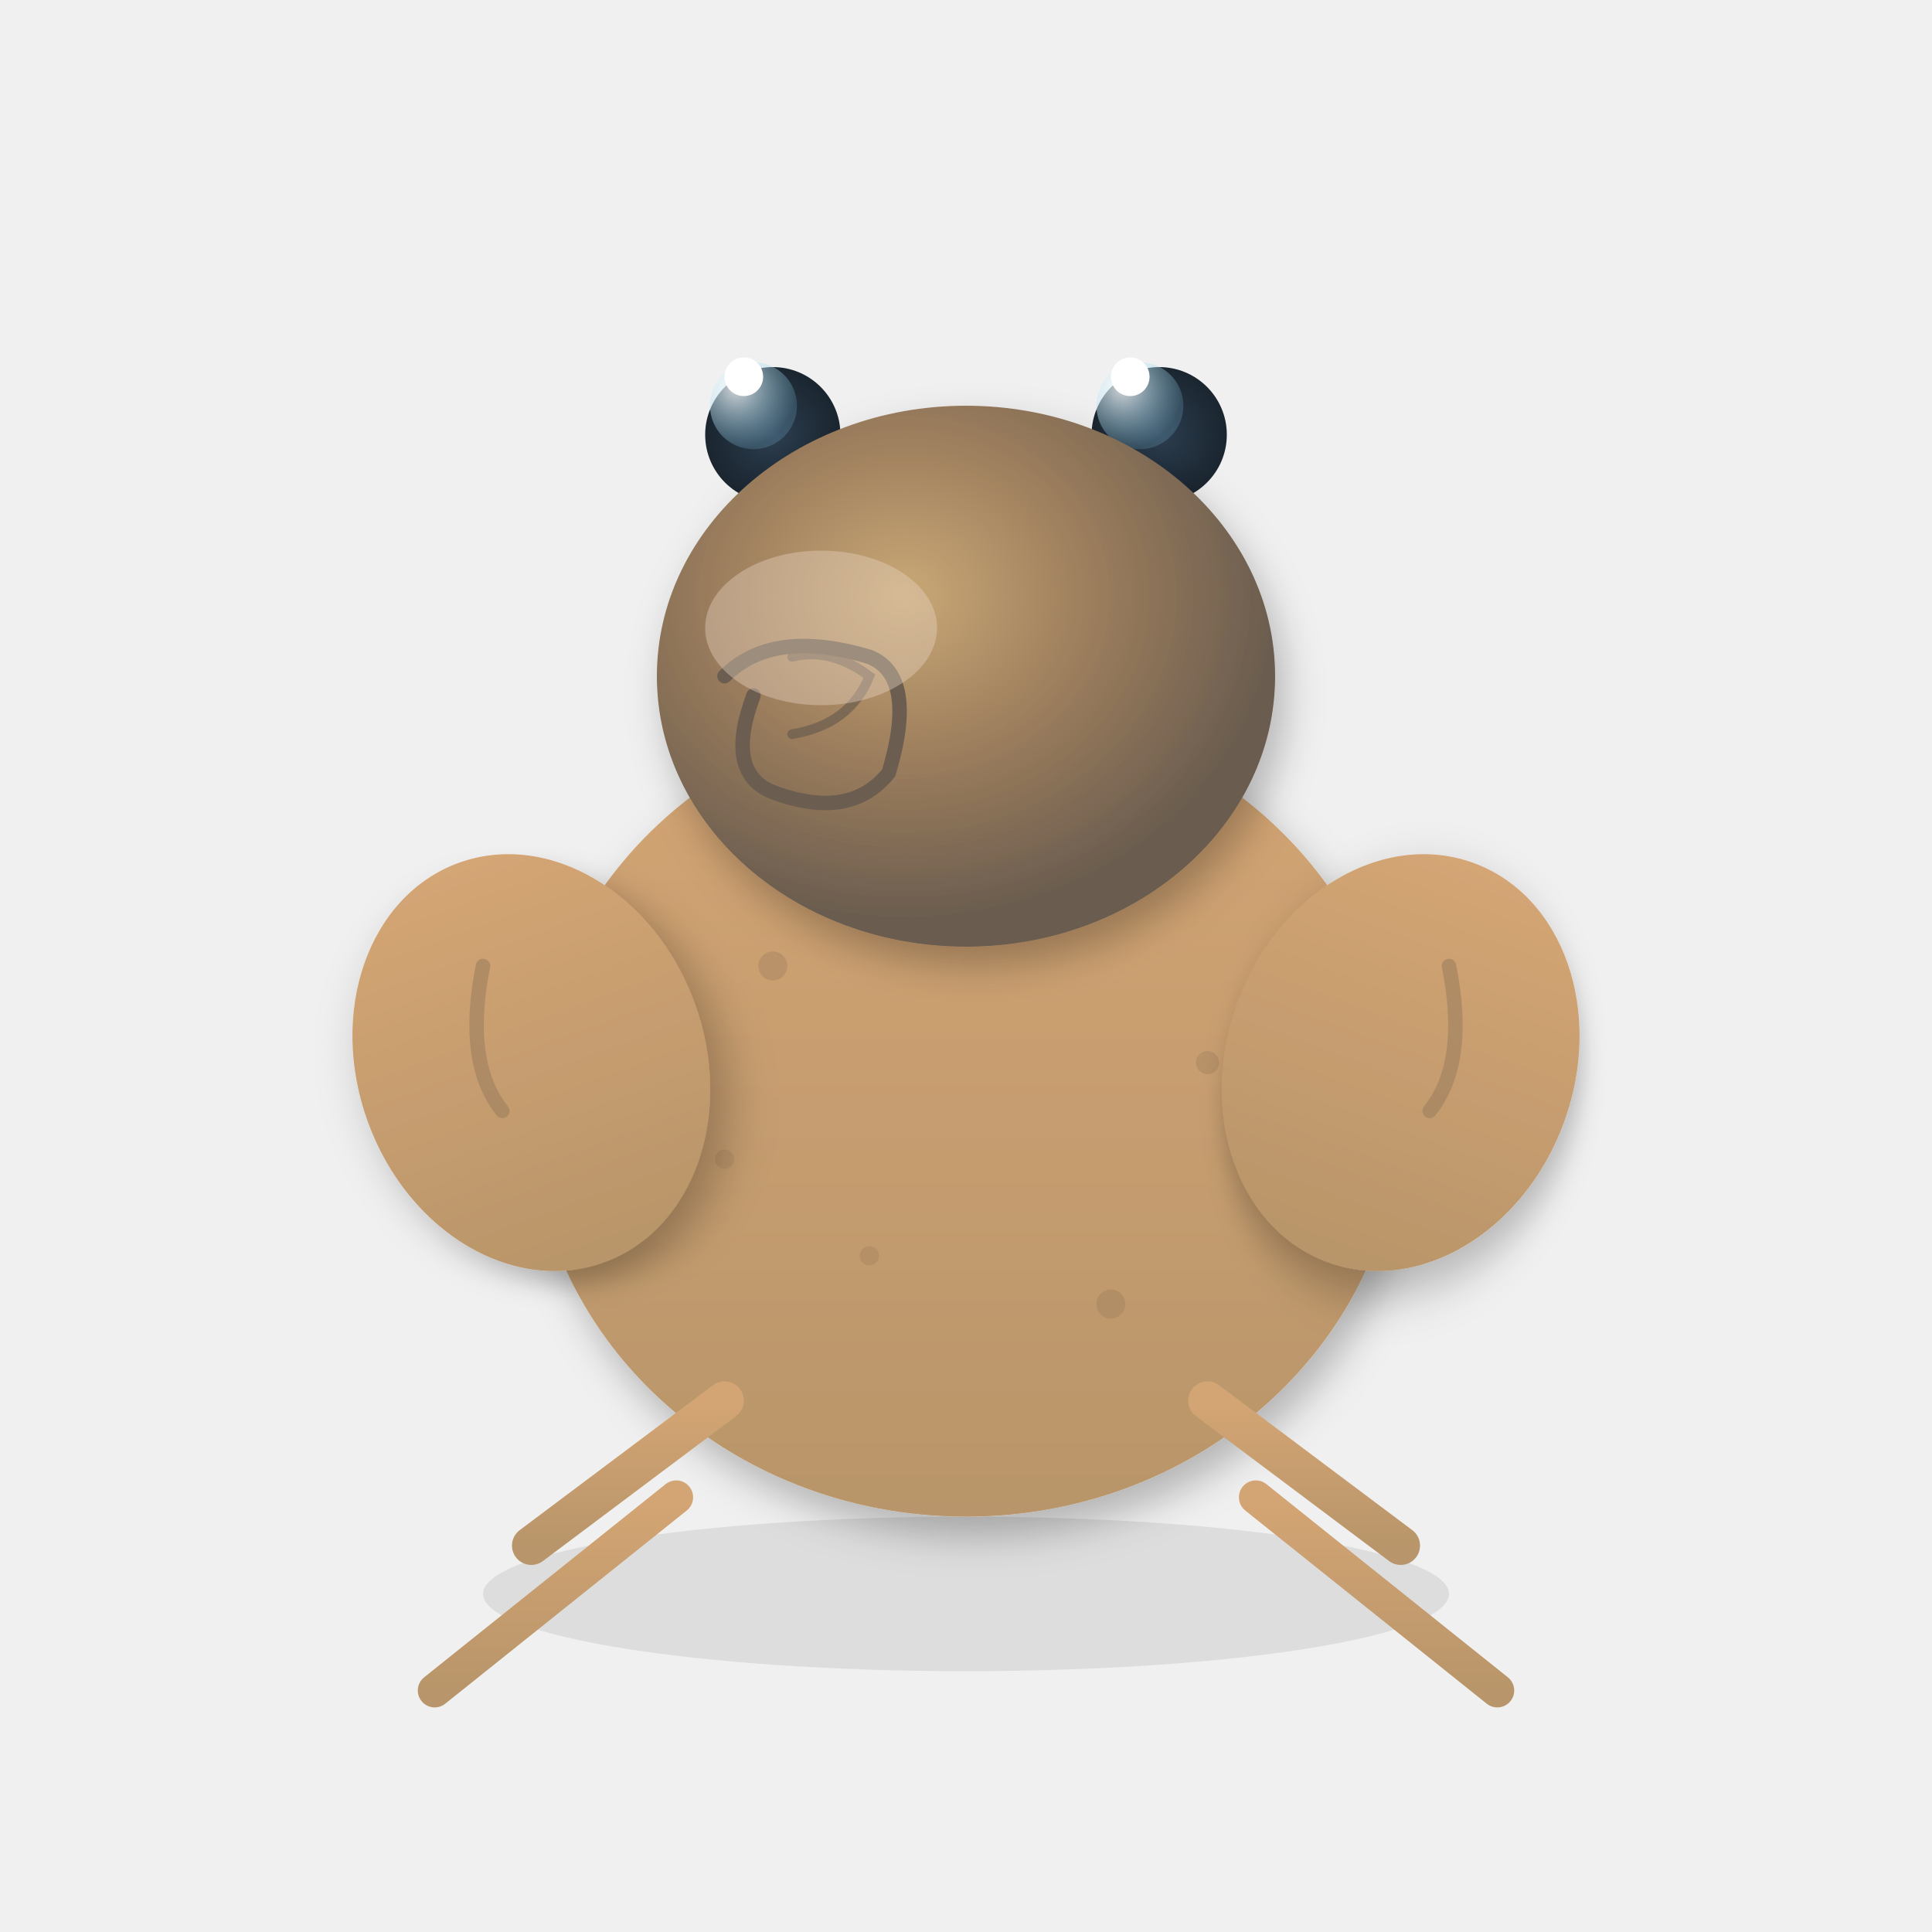
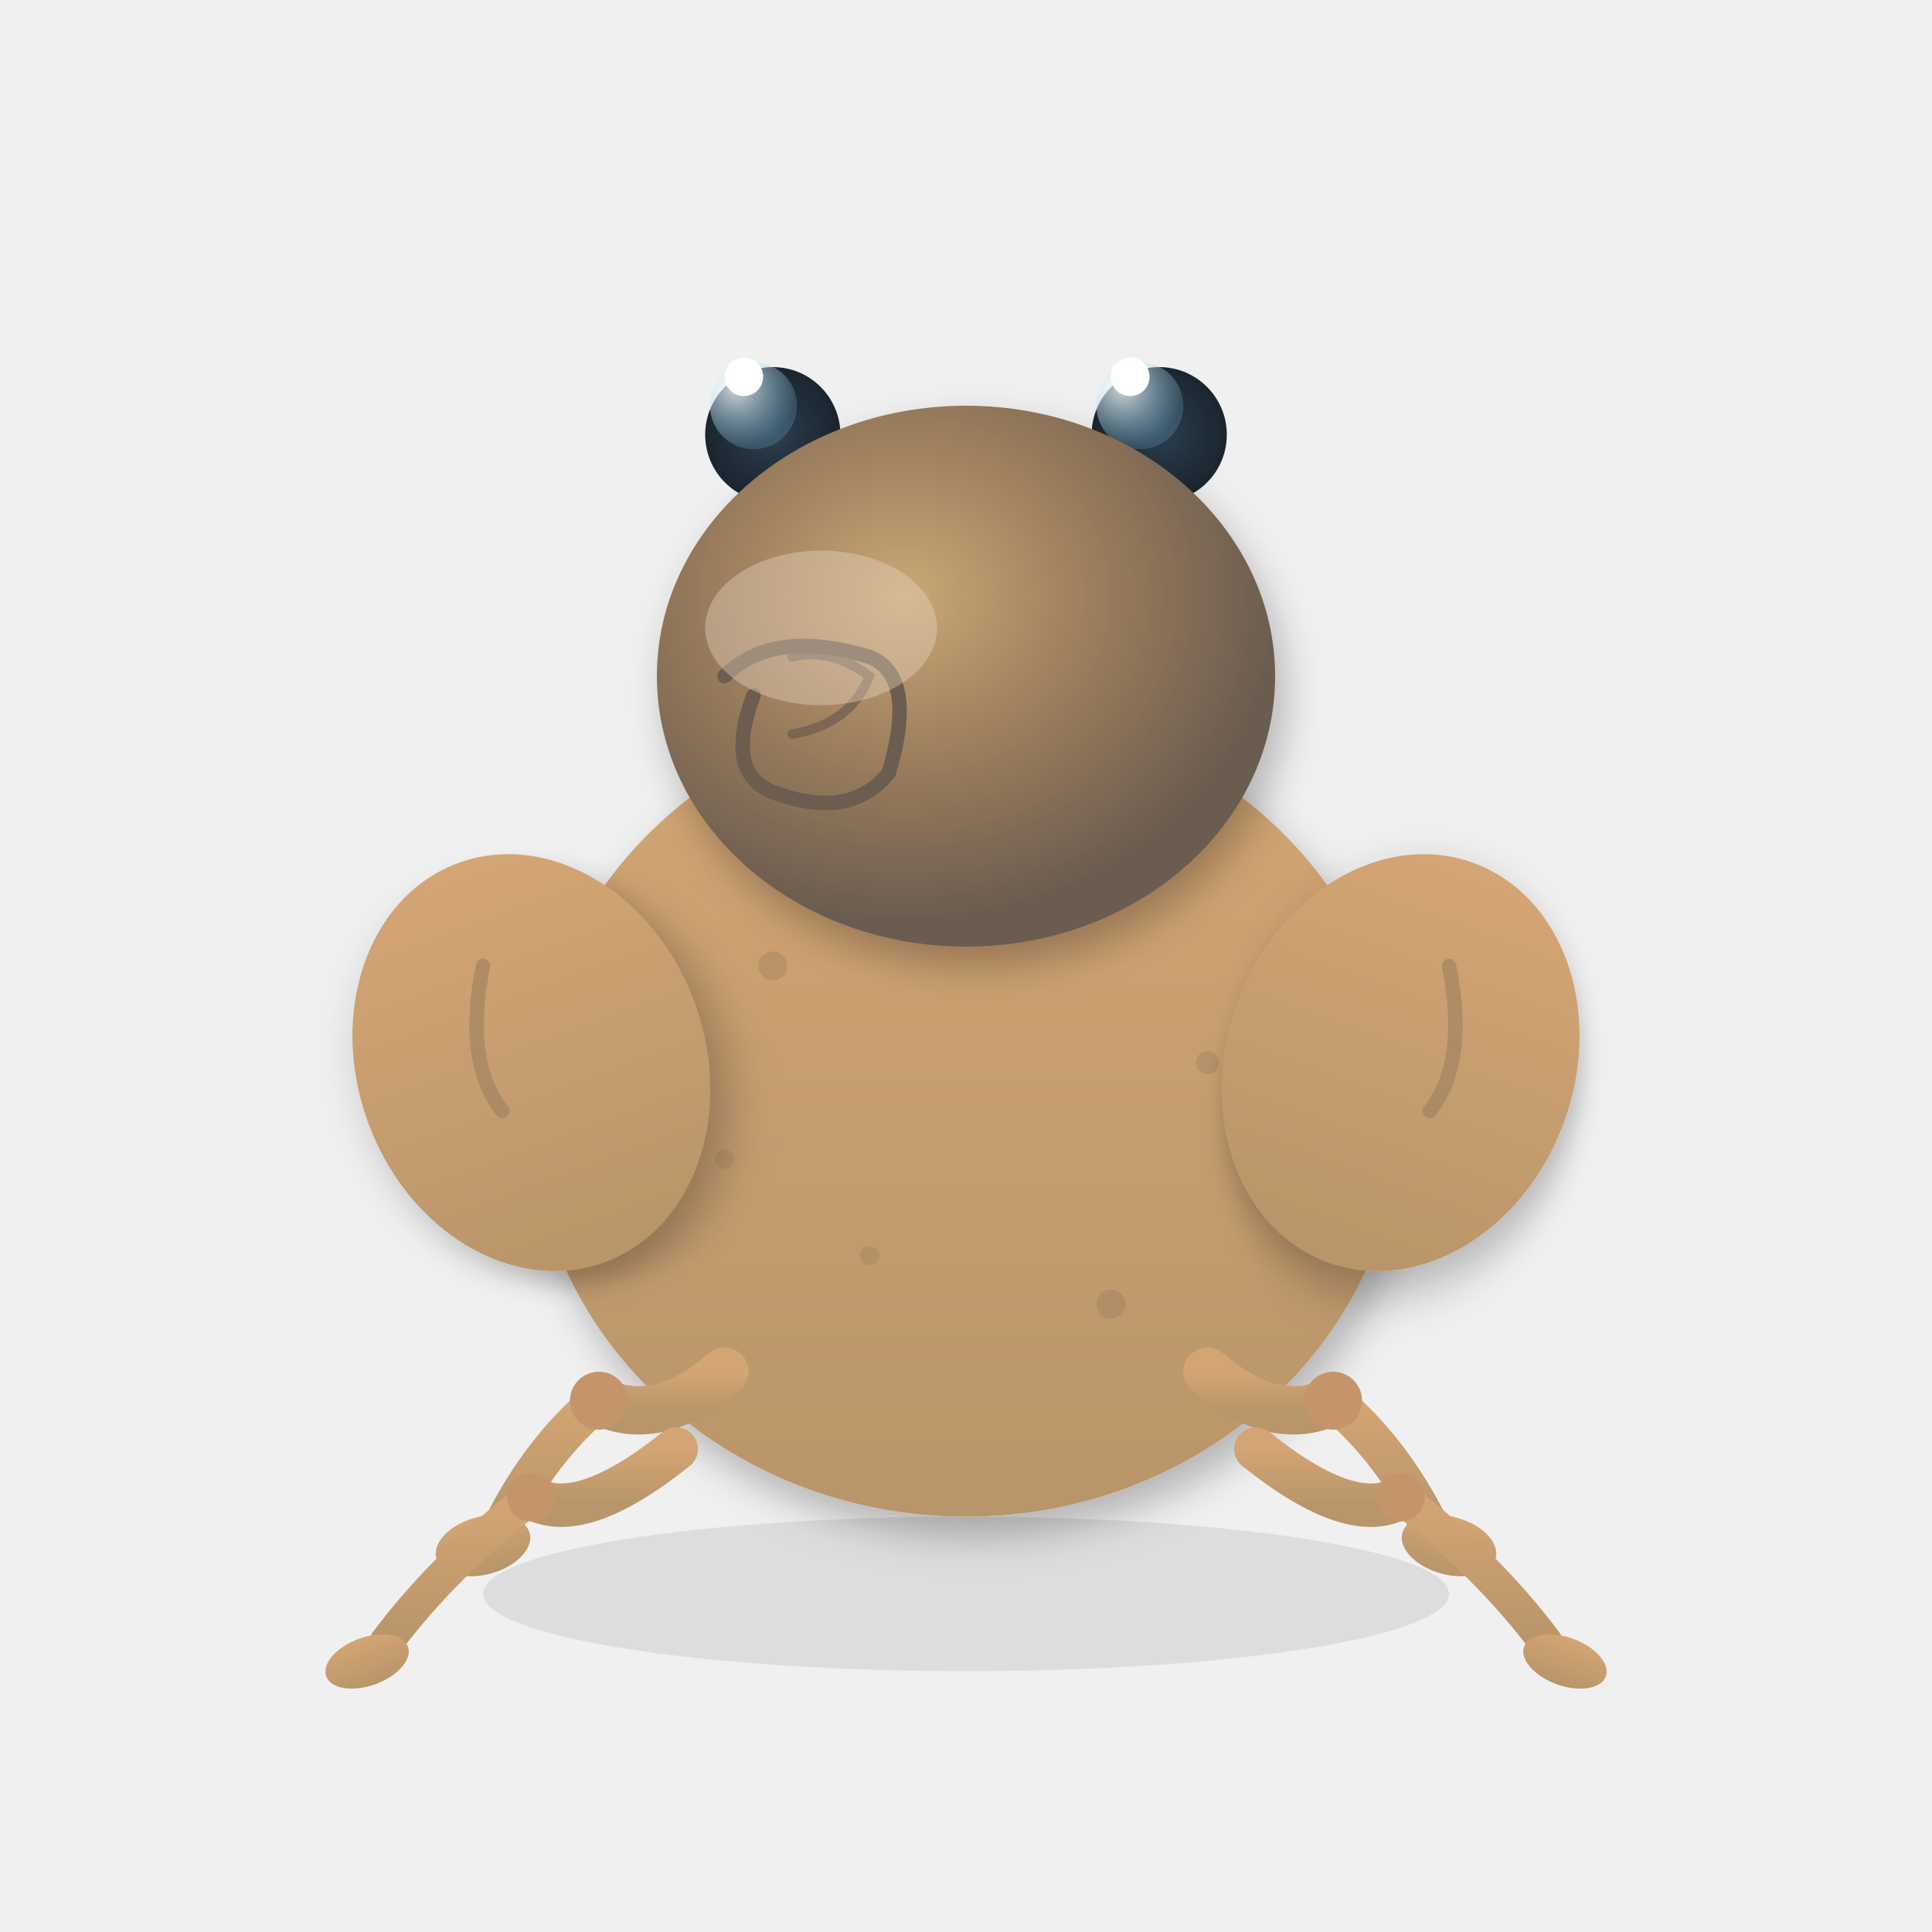
<svg xmlns="http://www.w3.org/2000/svg" viewBox="0 0 200 200">
  <defs>
    <linearGradient id="sc-body-grad" x1="0%" y1="0%" x2="0%" y2="100%">
      <stop offset="0%" style="stop-color:#D4A574;stop-opacity:1" />
      <stop offset="100%" style="stop-color:#B8956A;stop-opacity:1" />
    </linearGradient>
    <radialGradient id="sc-eye-base" cx="50%" cy="50%" r="50%">
      <stop offset="0%" style="stop-color:#2C3E50;stop-opacity:1" />
      <stop offset="100%" style="stop-color:#1A252F;stop-opacity:1" />
    </radialGradient>
    <radialGradient id="sc-eye-shine" cx="30%" cy="30%" r="70%">
      <stop offset="0%" style="stop-color:#FFFFFF;stop-opacity:0.8" />
      <stop offset="100%" style="stop-color:#87CEEB;stop-opacity:0.2" />
    </radialGradient>
    <radialGradient id="sc-shell-grad" cx="40%" cy="35%" r="60%">
      <stop offset="0%" style="stop-color:#C9A876;stop-opacity:1" />
      <stop offset="50%" style="stop-color:#9D7E5D;stop-opacity:1" />
      <stop offset="100%" style="stop-color:#6B5D4F;stop-opacity:1" />
    </radialGradient>
    <filter id="sc-shadow">
      <feGaussianBlur in="SourceAlpha" stdDeviation="2" />
      <feOffset dx="1" dy="2" result="offsetblur" />
      <feComponentTransfer>
        <feFuncA type="linear" slope="0.25" />
      </feComponentTransfer>
      <feMerge>
        <feMergeNode />
        <feMergeNode in="SourceGraphic" />
      </feMerge>
    </filter>
  </defs>
  <style>
    @keyframes sc-sway {
      0%, 100% { transform: translateX(-3px) rotate(-1deg); }
      50% { transform: translateX(3px) rotate(1deg); }
    }
    .sc-body { animation: sc-sway 3s ease-in-out infinite; }
  </style>
  <ellipse cx="100" cy="165" rx="50" ry="8" fill="#000" opacity="0.08" />
  <g class="sc-body">
    <ellipse cx="100" cy="115" rx="45" ry="42" fill="url(#sc-body-grad)" filter="url(#sc-shadow)" />
    <circle cx="80" cy="100" r="1.5" fill="#9D7E5D" opacity="0.4" />
    <circle cx="105" cy="95" r="1" fill="#9D7E5D" opacity="0.35" />
    <circle cx="125" cy="110" r="1.2" fill="#9D7E5D" opacity="0.4" />
    <circle cx="90" cy="130" r="1" fill="#9D7E5D" opacity="0.35" />
    <circle cx="115" cy="135" r="1.5" fill="#9D7E5D" opacity="0.4" />
    <circle cx="75" cy="120" r="1" fill="#9D7E5D" opacity="0.35" />
    <line x1="85" y1="75" x2="80" y2="50" stroke="url(#sc-body-grad)" stroke-width="5" stroke-linecap="round" />
    <line x1="115" y1="75" x2="120" y2="50" stroke="url(#sc-body-grad)" stroke-width="5" stroke-linecap="round" />
    <circle cx="80" cy="45" r="7" fill="url(#sc-eye-base)" />
    <circle cx="120" cy="45" r="7" fill="url(#sc-eye-base)" />
    <circle cx="78" cy="42" r="4.5" fill="url(#sc-eye-shine)" />
    <circle cx="118" cy="42" r="4.5" fill="url(#sc-eye-shine)" />
    <circle cx="77" cy="39" r="2" fill="#FFF" />
    <circle cx="117" cy="39" r="2" fill="#FFF" />
    <ellipse cx="55" cy="110" rx="18" ry="22" fill="url(#sc-body-grad)" transform="rotate(-20 55 110)" filter="url(#sc-shadow)" />
    <path d="M50 100 Q48 110 52 115" stroke="#9D7E5D" stroke-width="1.5" fill="none" stroke-linecap="round" opacity="0.6" />
    <ellipse cx="145" cy="110" rx="18" ry="22" fill="url(#sc-body-grad)" transform="rotate(20 145 110)" filter="url(#sc-shadow)" />
    <path d="M150 100 Q152 110 148 115" stroke="#9D7E5D" stroke-width="1.5" fill="none" stroke-linecap="round" opacity="0.6" />
-     <line x1="75" y1="145" x2="55" y2="160" stroke="url(#sc-body-grad)" stroke-width="4" stroke-linecap="round" />
-     <line x1="125" y1="145" x2="145" y2="160" stroke="url(#sc-body-grad)" stroke-width="4" stroke-linecap="round" />
-     <line x1="70" y1="155" x2="45" y2="175" stroke="url(#sc-body-grad)" stroke-width="3.5" stroke-linecap="round" />
-     <line x1="130" y1="155" x2="155" y2="175" stroke="url(#sc-body-grad)" stroke-width="3.5" stroke-linecap="round" />
+     <path d="M75 142 Q68 148 62 145" stroke="url(#sc-body-grad)" stroke-width="5" stroke-linecap="round" fill="none" />
+     <path d="M62 145 Q56 150 52 158" stroke="url(#sc-body-grad)" stroke-width="4" stroke-linecap="round" fill="none" />
+     <ellipse cx="50" cy="160" rx="5" ry="3" fill="url(#sc-body-grad)" transform="rotate(-15 50 160)" />
+     <circle cx="62" cy="145" r="3" fill="#C4956A" />
+     <path d="M125 142 Q132 148 138 145" stroke="url(#sc-body-grad)" stroke-width="5" stroke-linecap="round" fill="none" />
+     <path d="M138 145 Q144 150 148 158" stroke="url(#sc-body-grad)" stroke-width="4" stroke-linecap="round" fill="none" />
+     <ellipse cx="150" cy="160" rx="5" ry="3" fill="url(#sc-body-grad)" transform="rotate(15 150 160)" />
+     <circle cx="138" cy="145" r="3" fill="#C4956A" />
+     <path d="M70 150 Q60 158 55 155" stroke="url(#sc-body-grad)" stroke-width="4.5" stroke-linecap="round" fill="none" />
+     <path d="M55 155 Q46 162 40 170" stroke="url(#sc-body-grad)" stroke-width="3.5" stroke-linecap="round" fill="none" />
+     <ellipse cx="38" cy="172" rx="4.5" ry="2.5" fill="url(#sc-body-grad)" transform="rotate(-20 38 172)" />
+     <circle cx="55" cy="155" r="2.5" fill="#C4956A" />
+     <path d="M130 150 Q140 158 145 155" stroke="url(#sc-body-grad)" stroke-width="4.5" stroke-linecap="round" fill="none" />
+     <path d="M145 155 Q154 162 160 170" stroke="url(#sc-body-grad)" stroke-width="3.5" stroke-linecap="round" fill="none" />
+     <ellipse cx="162" cy="172" rx="4.5" ry="2.5" fill="url(#sc-body-grad)" transform="rotate(20 162 172)" />
+     <circle cx="145" cy="155" r="2.5" fill="#C4956A" />
    <ellipse cx="100" cy="70" rx="32" ry="28" fill="url(#sc-shell-grad)" filter="url(#sc-shadow)" />
    <path d="M75 70 Q80 65 90 68 Q95 70 92 80 Q88 85 80 82 Q75 80 78 72" stroke="#6B5D4F" stroke-width="1.5" fill="none" stroke-linecap="round" />
    <path d="M82 68 Q86 67 90 70 Q88 75 82 76" stroke="#6B5D4F" stroke-width="1" fill="none" stroke-linecap="round" opacity="0.7" />
    <ellipse cx="85" cy="65" rx="12" ry="8" fill="#E8D5C4" opacity="0.4" />
  </g>
</svg>
